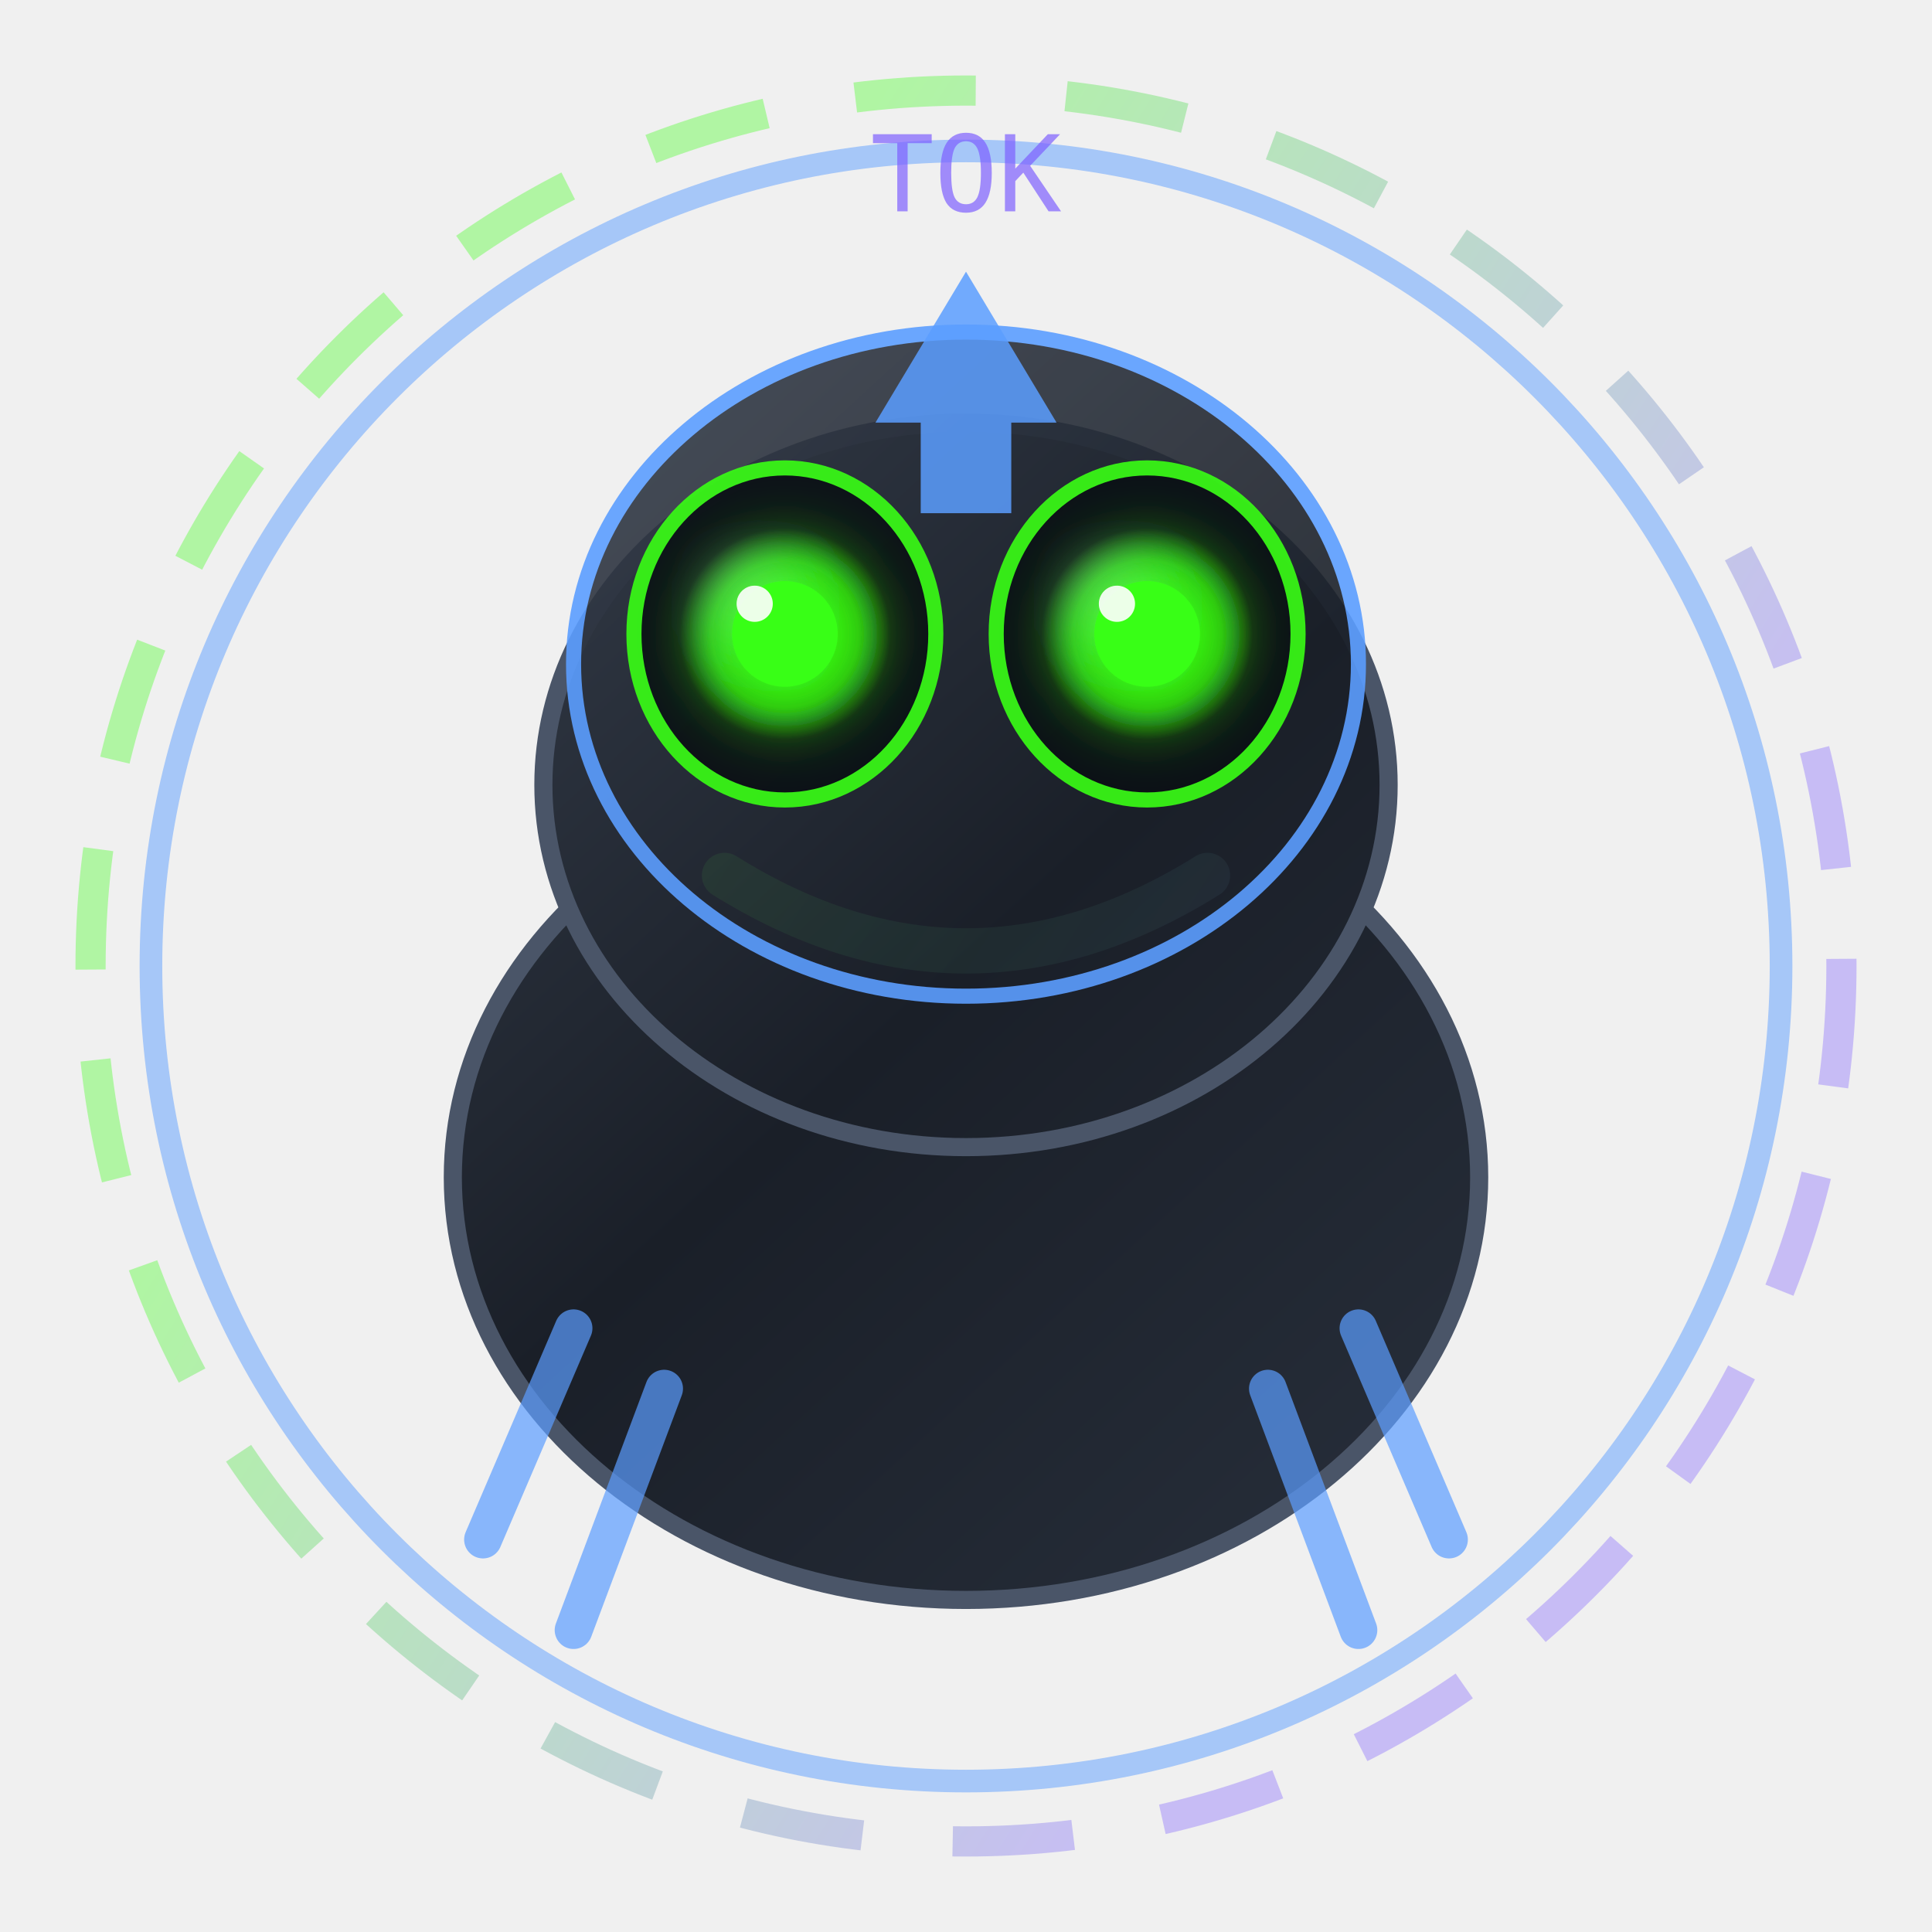
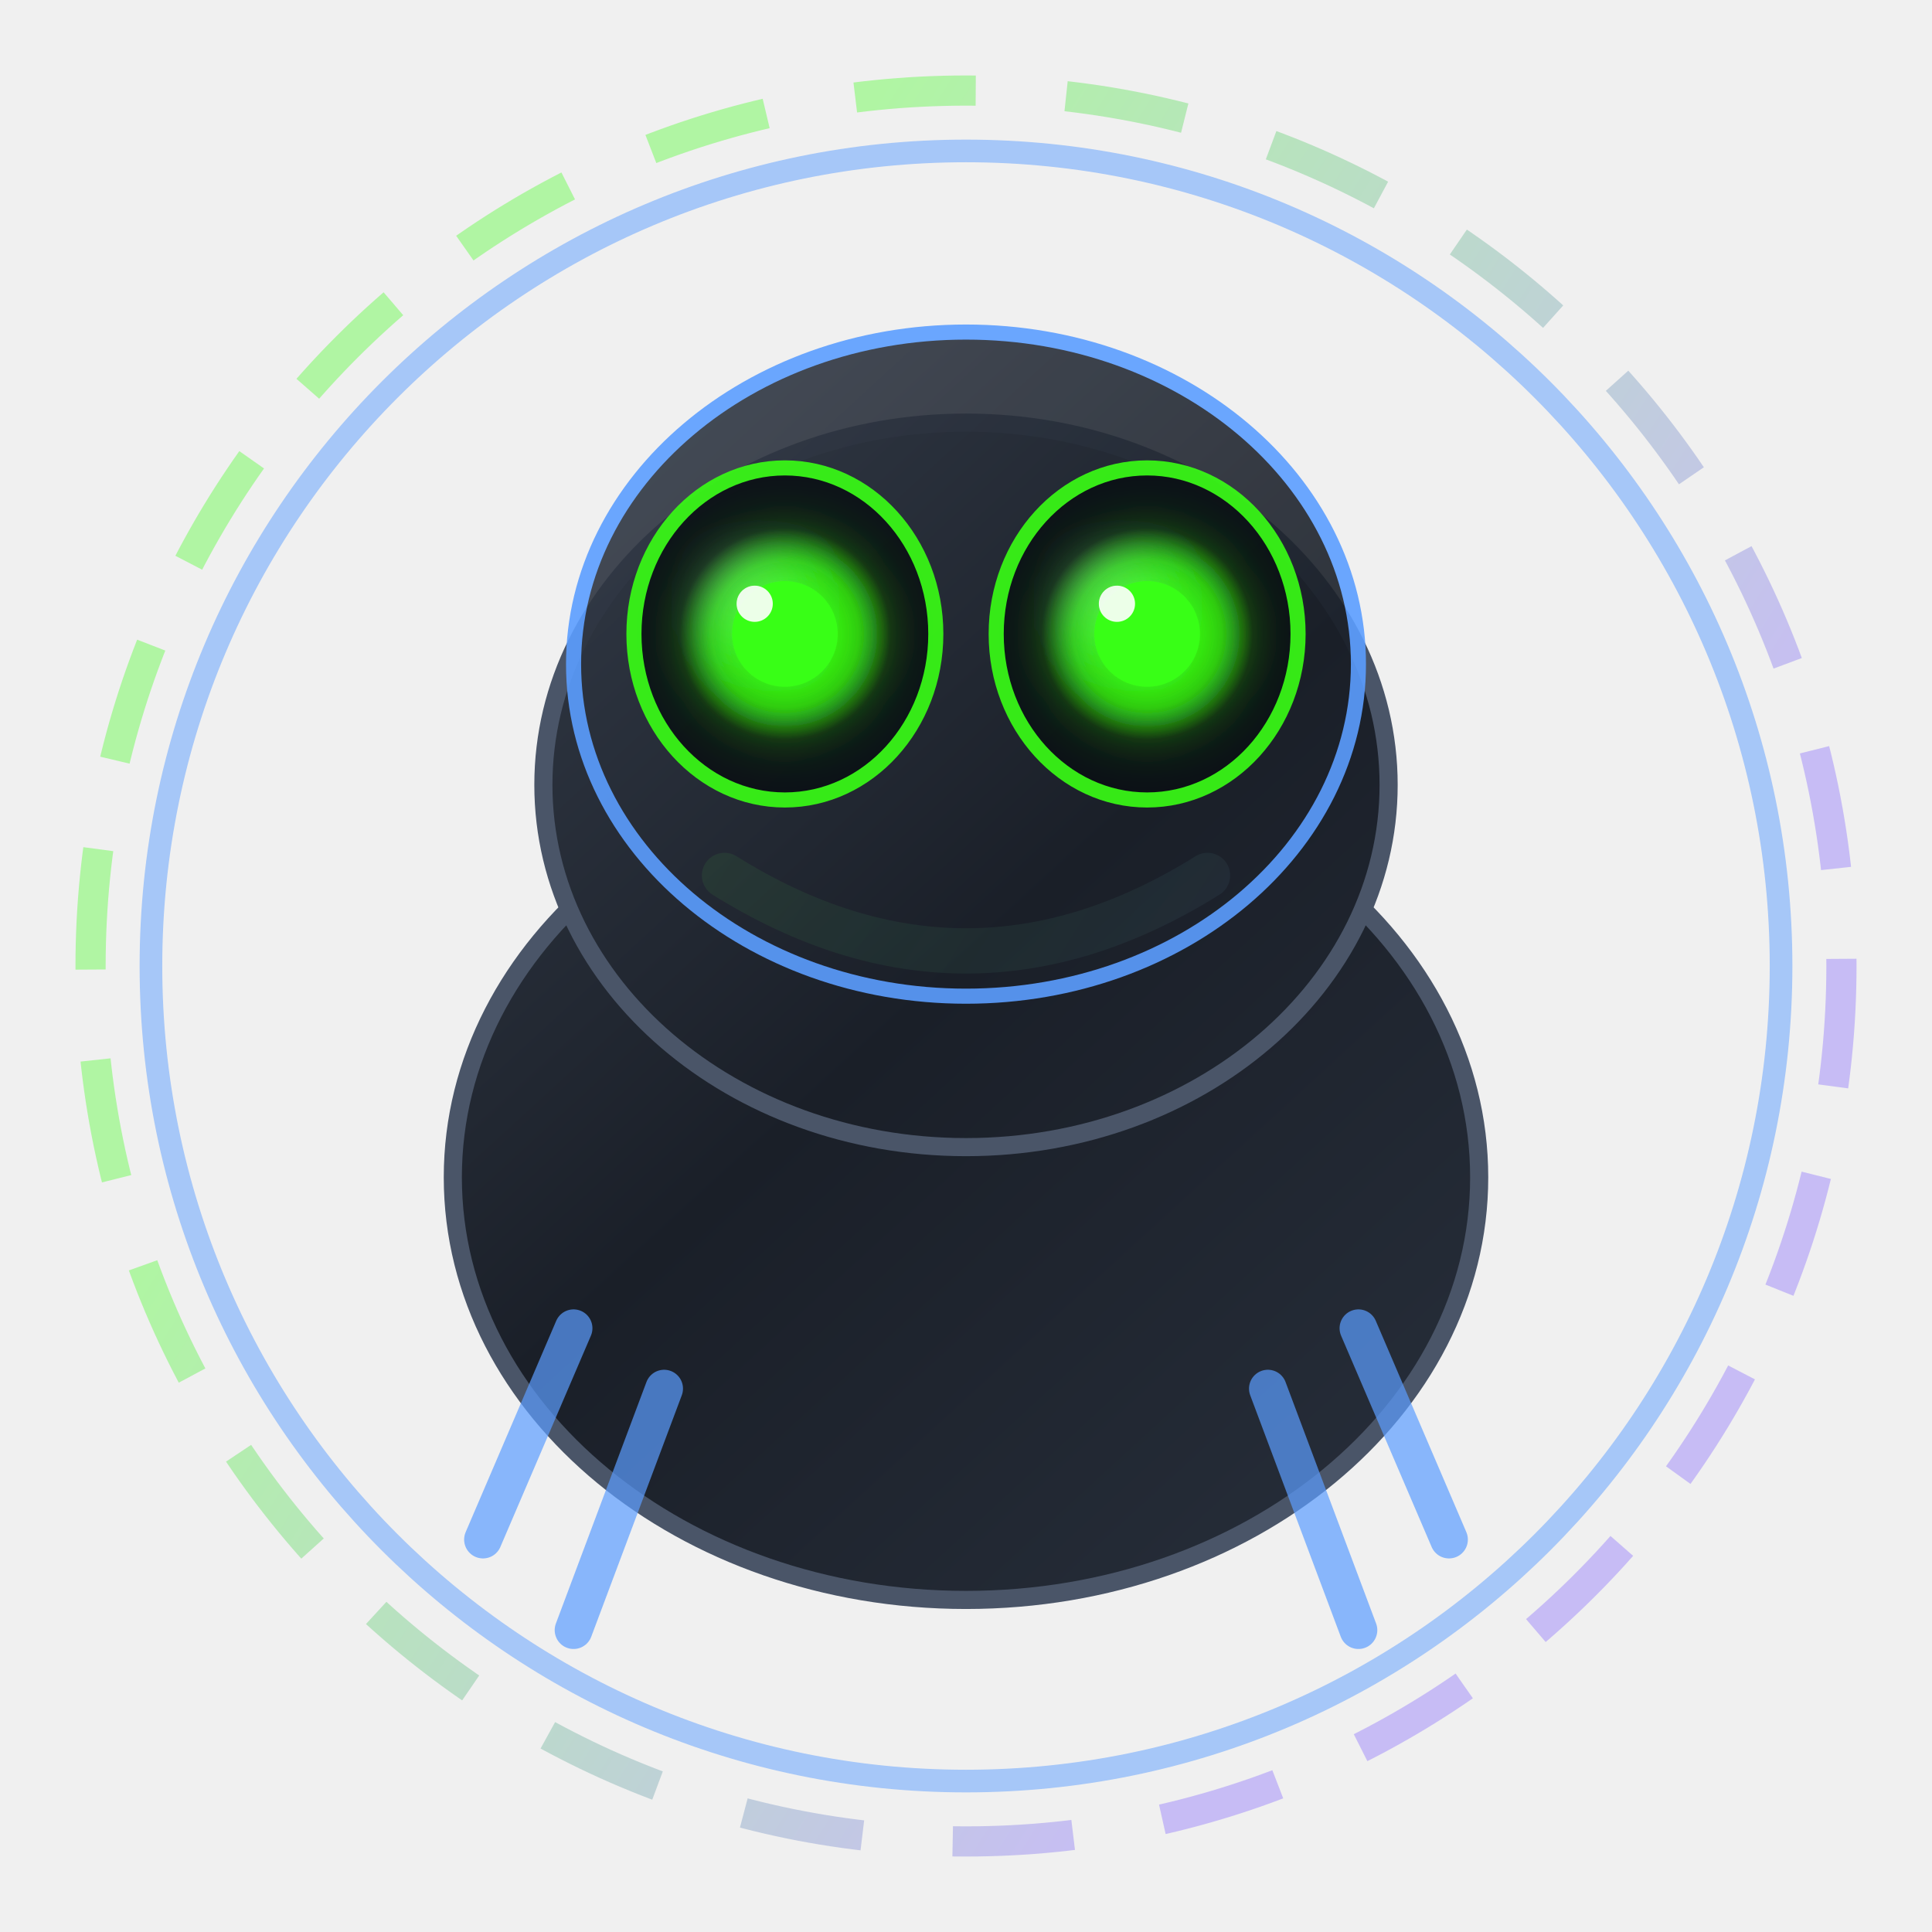
<svg xmlns="http://www.w3.org/2000/svg" viewBox="0 0 128 128" fill="none" role="img" aria-label="Cursor Curse Monitor mascot watching token usage">
  <defs>
    <linearGradient id="armor" x1="20" y1="16" x2="108" y2="112" gradientUnits="userSpaceOnUse">
      <stop offset="0%" stop-color="#3d4654" />
      <stop offset="50%" stop-color="#1a1f28" />
      <stop offset="100%" stop-color="#2b3340" />
    </linearGradient>
    <linearGradient id="neonPanel" x1="32" y1="48" x2="96" y2="88" gradientUnits="userSpaceOnUse">
      <stop offset="0%" stop-color="#39ff14" />
      <stop offset="100%" stop-color="#7c5cff" />
    </linearGradient>
    <radialGradient id="eyeGlow" cx="50%" cy="50%" r="50%">
-       <stop offset="0%" stop-color="var(--eye-color, #39ff14)" />
-       <stop offset="70%" stop-color="var(--eye-color, #39ff14)" stop-opacity="0.6" />
-       <stop offset="100%" stop-color="var(--eye-color, #39ff14)" stop-opacity="0" />
+       <stop offset="0%" stop-color="#39ff14" />
+       <stop offset="70%" stop-color="#39ff14" stop-opacity="0.6" />
+       <stop offset="100%" stop-color="#39ff14" stop-opacity="0" />
    </radialGradient>
    <filter id="glow" x="-50%" y="-50%" width="200%" height="200%">
      <feGaussianBlur stdDeviation="2" result="b" />
      <feMerge>
        <feMergeNode in="b" />
        <feMergeNode in="SourceGraphic" />
      </feMerge>
    </filter>
  </defs>
  <circle class="usage-ring" cx="64" cy="64" r="58" stroke="url(#neonPanel)" stroke-width="2" stroke-opacity="0.35" fill="none" stroke-dasharray="8 6">
    <animateTransform attributeName="transform" type="rotate" from="0 64 64" to="360 64 64" dur="24s" repeatCount="indefinite" />
  </circle>
-   <circle class="usage-pulse" cx="64" cy="64" r="54" stroke="var(--eye-color, #5b9dff)" stroke-width="1.5" fill="none" opacity="0.5">
+   <circle class="usage-pulse" cx="64" cy="64" r="54" stroke="#5b9dff" stroke-width="1.5" fill="none" opacity="0.5">
    <animate attributeName="r" values="52;56;52" dur="2.5s" repeatCount="indefinite" />
    <animate attributeName="opacity" values="0.25;0.55;0.25" dur="2.5s" repeatCount="indefinite" />
  </circle>
  <ellipse cx="64" cy="78" rx="34" ry="28" fill="url(#armor)" stroke="#4a5568" stroke-width="1.2" />
  <ellipse cx="64" cy="52" rx="28" ry="24" fill="url(#armor)" stroke="#4a5568" stroke-width="1.2" />
  <path d="M48 58 Q64 68 80 58" stroke="url(#neonPanel)" stroke-width="3" stroke-linecap="round" opacity="0.85" />
  <path d="M38 88 L32 102 M44 92 L38 108 M84 92 L90 108 M90 88 L96 102" stroke="#5b9dff" stroke-width="2.5" stroke-linecap="round" opacity="0.7" />
  <ellipse cx="64" cy="44" rx="26" ry="22" fill="url(#armor)" stroke="#5b9dff" stroke-width="1" opacity="0.9" />
  <ellipse cx="52" cy="42" rx="10" ry="11" fill="#0a0e14" stroke="#39ff14" stroke-width="1" opacity="0.9" />
  <ellipse cx="76" cy="42" rx="10" ry="11" fill="#0a0e14" stroke="#39ff14" stroke-width="1" opacity="0.9" />
  <g class="eyes" filter="url(#glow)">
    <circle class="eye-glow eye-left" cx="52" cy="42" r="7" fill="url(#eyeGlow)" />
    <circle class="eye-glow eye-right" cx="76" cy="42" r="7" fill="url(#eyeGlow)" />
-     <circle class="pupil pupil-left" cx="52" cy="42" r="3.5" fill="var(--eye-color, #39ff14)">
+     <circle class="pupil pupil-left" cx="52" cy="42" r="3.5" fill="#39ff14">
      <animate attributeName="cx" values="50;54;51;53;52" dur="4s" repeatCount="indefinite" />
    </circle>
-     <circle class="pupil pupil-right" cx="76" cy="42" r="3.5" fill="var(--eye-color, #39ff14)">
+     <circle class="pupil pupil-right" cx="76" cy="42" r="3.5" fill="#39ff14">
      <animate attributeName="cx" values="74;78;75;77;76" dur="4s" repeatCount="indefinite" />
    </circle>
    <circle class="eye-shine" cx="50" cy="40" r="1.2" fill="white" opacity="0.9">
      <animate attributeName="opacity" values="0.6;1;0.6" dur="1.8s" repeatCount="indefinite" />
    </circle>
    <circle class="eye-shine" cx="74" cy="40" r="1.2" fill="white" opacity="0.9">
      <animate attributeName="opacity" values="0.6;1;0.6" dur="1.8s" repeatCount="indefinite" />
    </circle>
  </g>
-   <g class="cursor-link" opacity="0.85">
-     <path d="M64 18 L70 28 L67 28 L67 34 L61 34 L61 28 L58 28 Z" fill="#5b9dff">
-       <animate attributeName="opacity" values="0.5;1;0.5" dur="2s" repeatCount="indefinite" />
-     </path>
-     <text x="64" y="14" text-anchor="middle" font-size="7" font-family="ui-monospace, monospace" fill="#7c5cff" opacity="0.8">TOK</text>
-   </g>
</svg>
